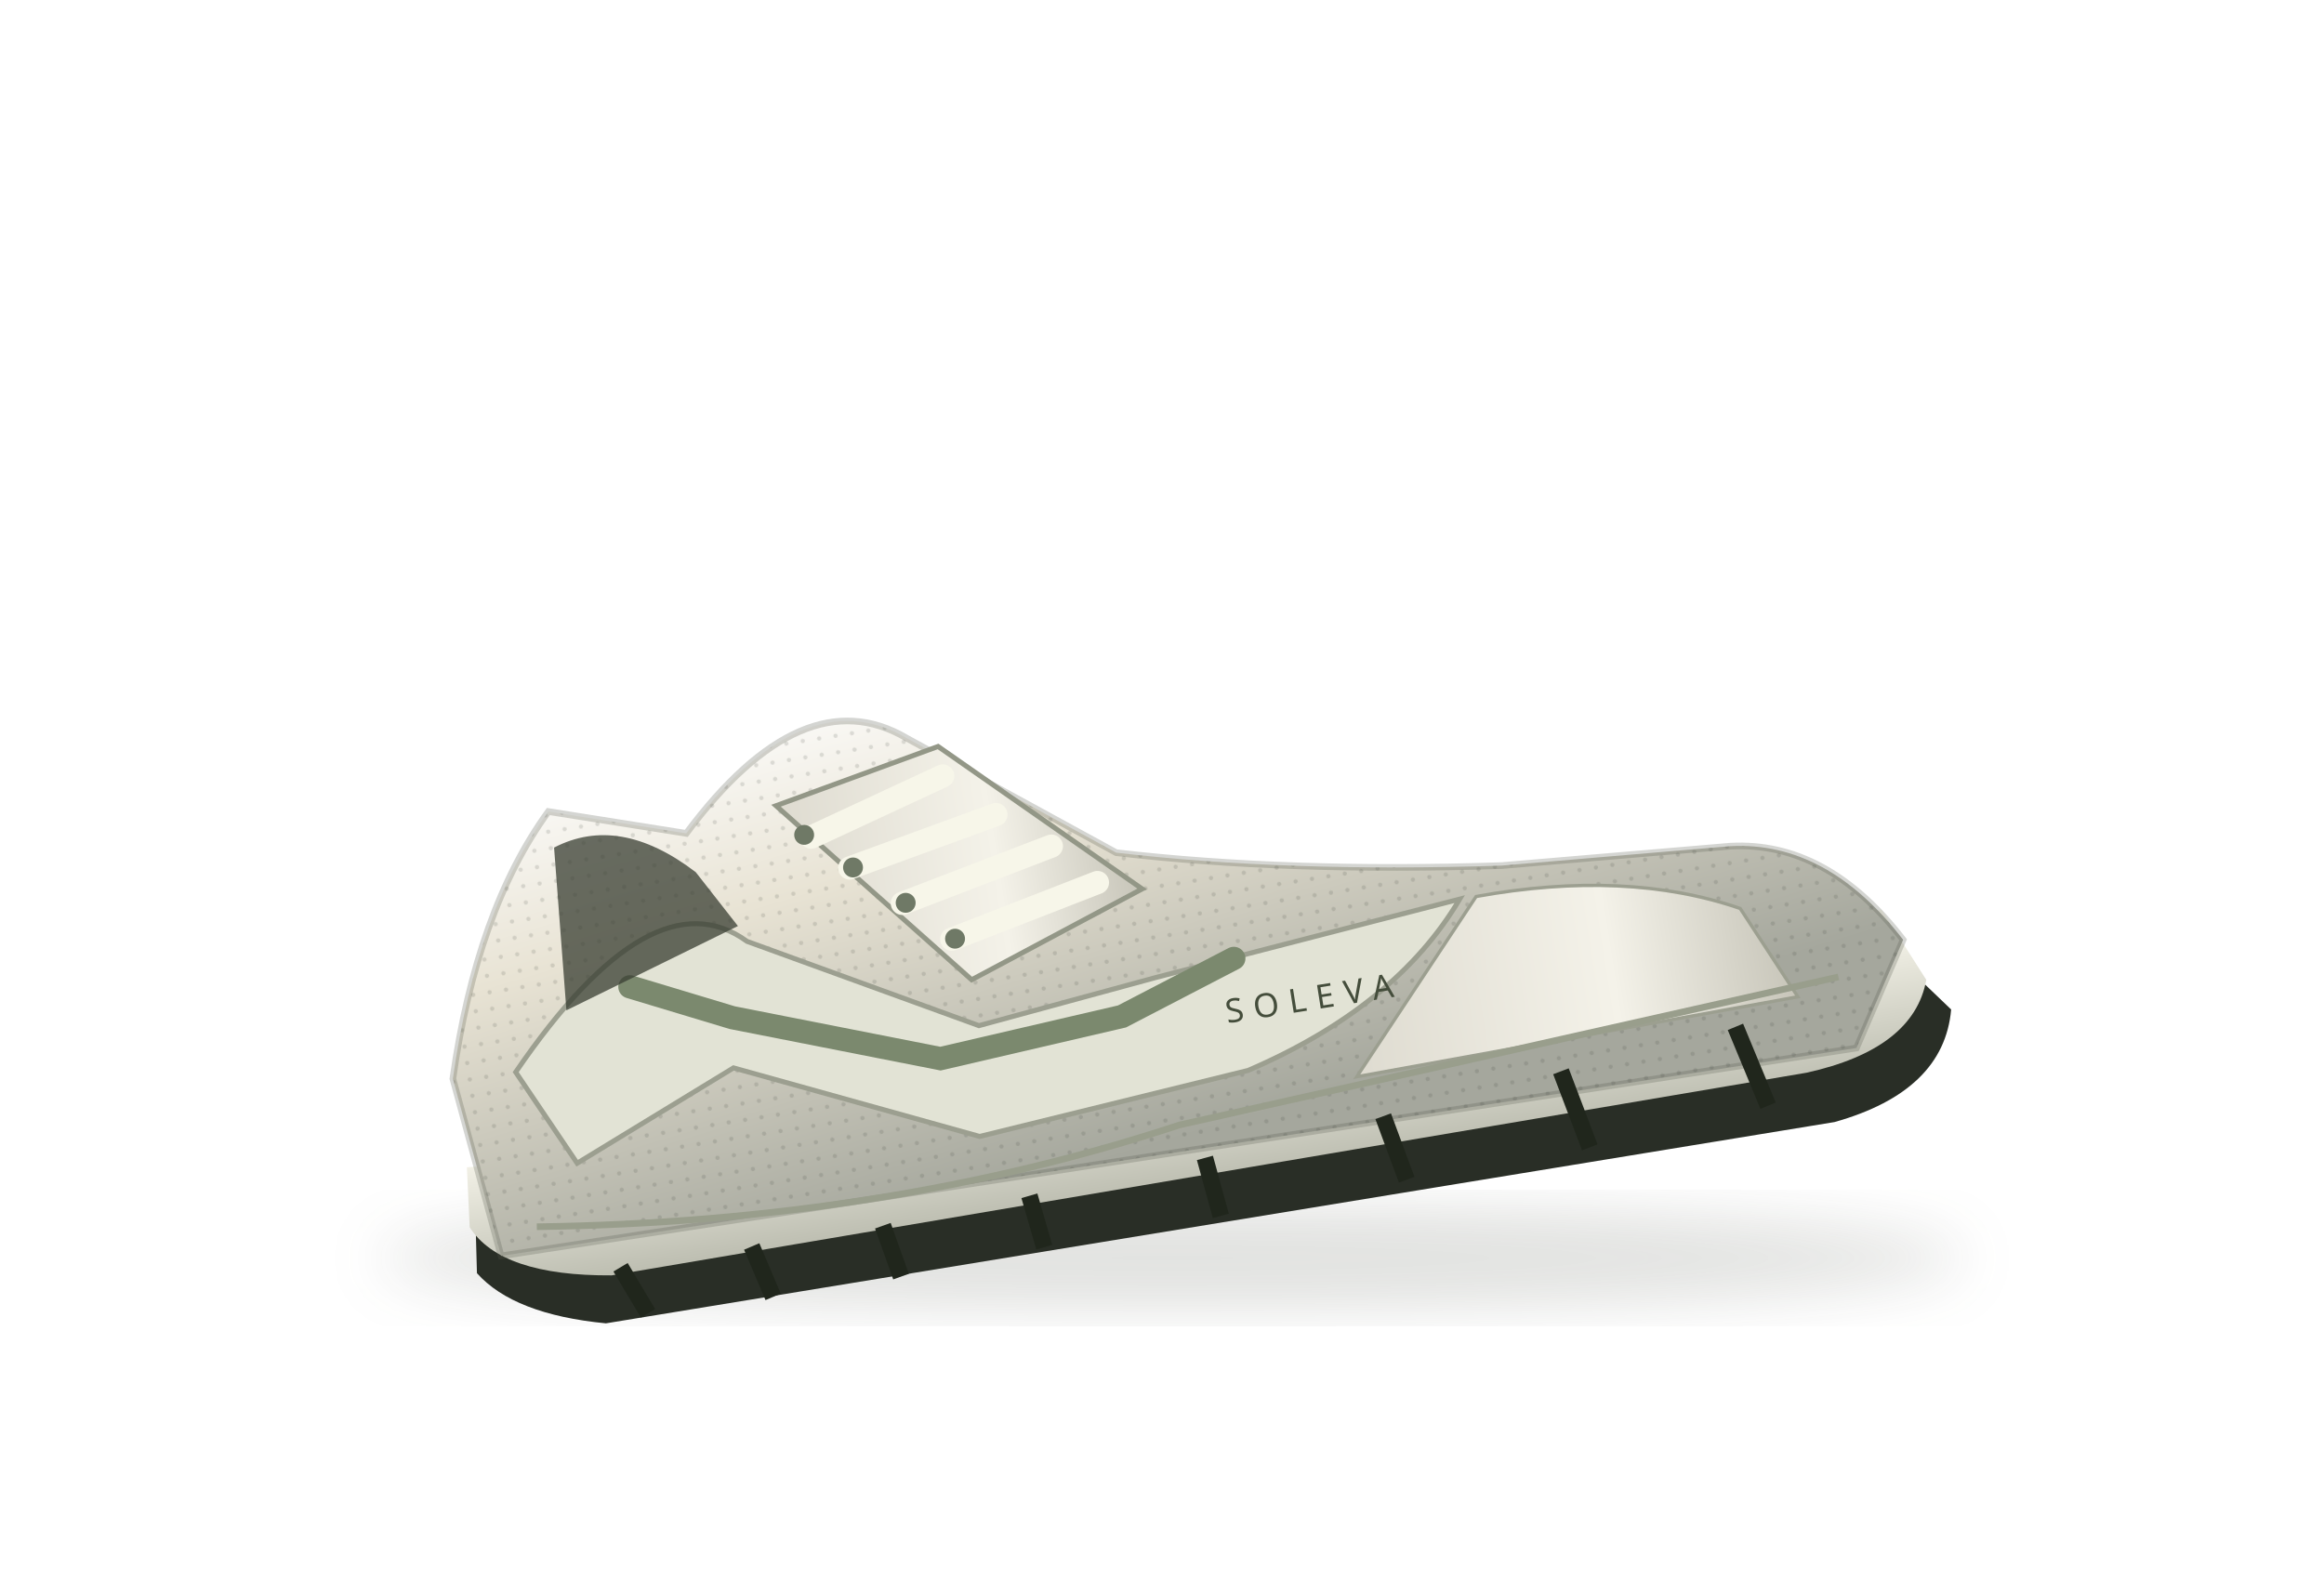
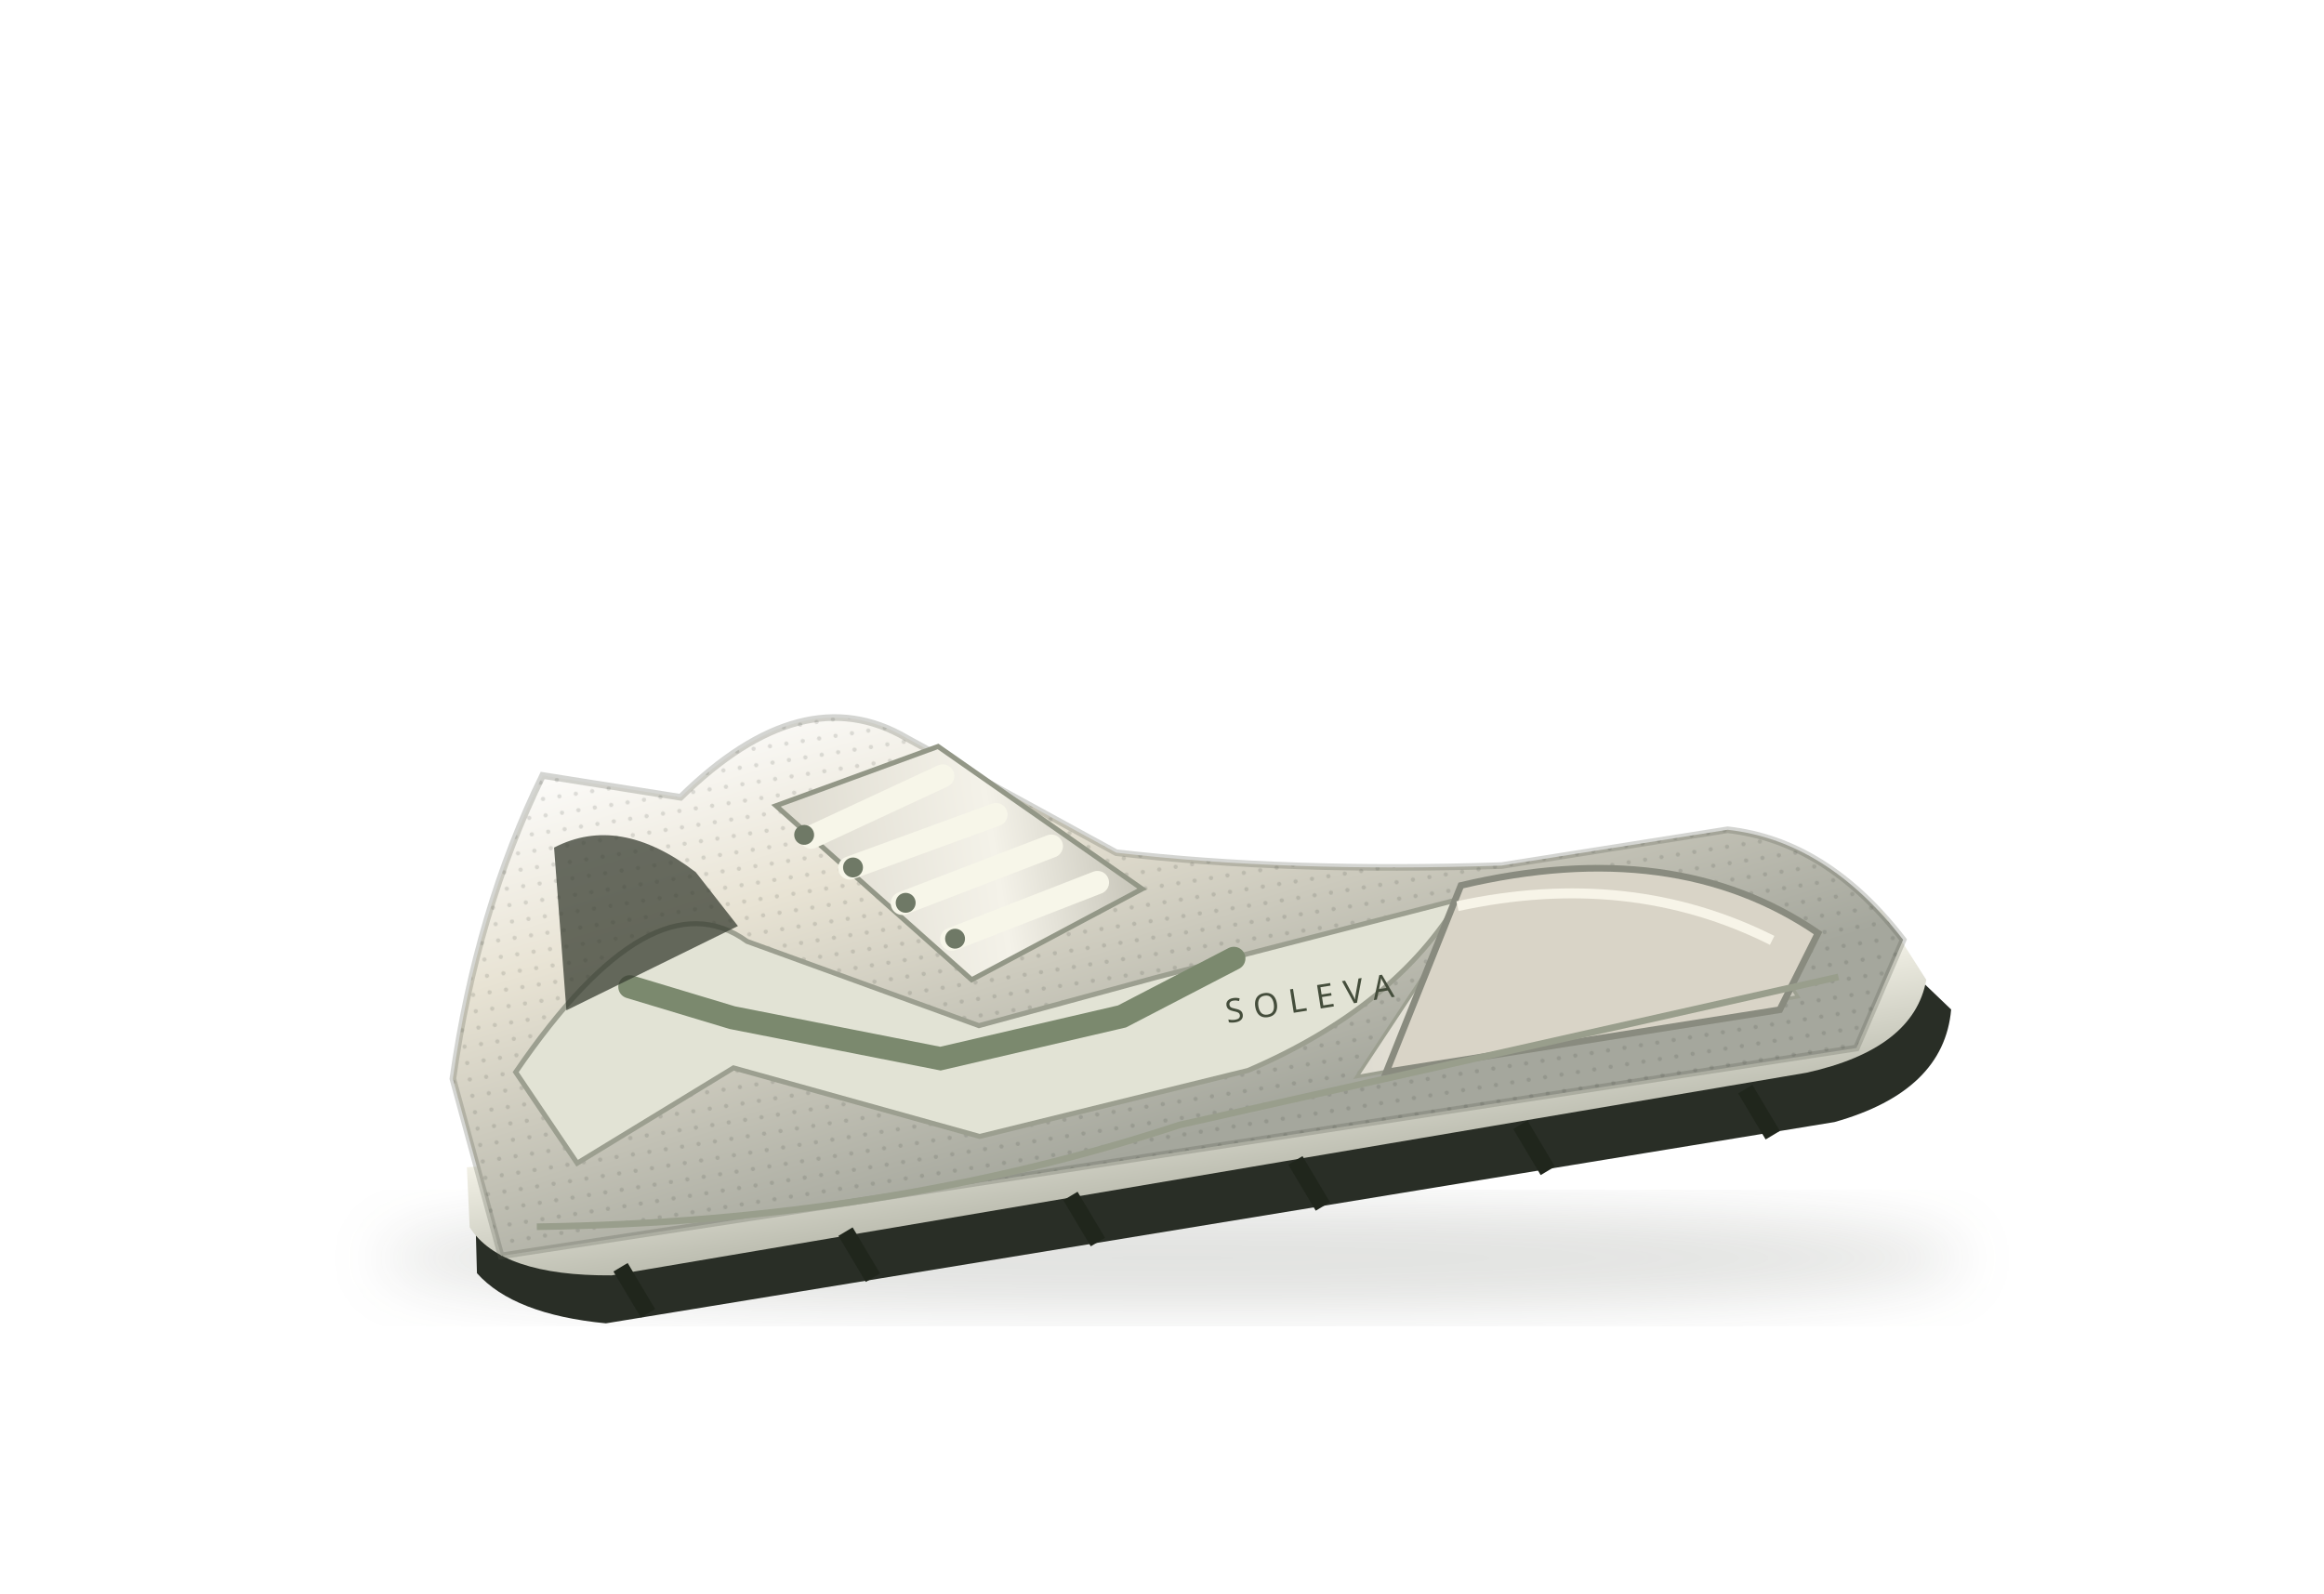
<svg xmlns="http://www.w3.org/2000/svg" viewBox="0 0 700 480">
  <defs>
    <linearGradient id="u" x1="0" y1="0" x2="0.4" y2="1">
      <stop stop-color="#ffffff" />
      <stop offset=".38" stop-color="#e8e3d4" />
      <stop offset="1" stop-color="#a5a79d" />
    </linearGradient>
    <linearGradient id="s" x2="0" y2="1">
      <stop stop-color="#fffdf3" />
      <stop offset="1" stop-color="#bdbeb1" />
    </linearGradient>
    <linearGradient id="p">
      <stop stop-color="#dedbd0" />
      <stop offset=".6" stop-color="#f4f2e9" />
      <stop offset="1" stop-color="#c7c5b9" />
    </linearGradient>
    <pattern id="mesh" width="5" height="5" patternUnits="userSpaceOnUse">
      <circle cx="2" cy="2" r=".65" fill="#343830" opacity=".2" />
    </pattern>
    <filter id="blur">
      <feGaussianBlur stdDeviation="9" />
    </filter>
  </defs>
  <ellipse cx="353" cy="379" rx="239" ry="17" fill="#3b4032" opacity=".15" filter="url(#blur)" />
  <g transform="rotate(-9 350 280)">
    <path d="M133 327 Q252 343 344 335 L562 316 L581 341 Q575 365 541 369 L166 371 Q139 364 130 350Z" fill="#292e26" />
    <path d="M132 318 Q240 329 337 320 L565 308 L575 331 Q568 351 535 353 L170 357 Q137 352 130 336Z" fill="url(#s)" />
-     <path d="M132 291 Q147 242 173 216 L213 229 Q255 188 283 211 L340 255 Q390 269 454 277 L523 282 Q552 285 570 318 L551 348 L138 346 Z" fill="url(#u)" stroke="#555b4c" stroke-opacity=".25" stroke-width="2" />
-     <path d="M132 291 Q147 242 173 216 L213 229 Q255 188 283 211 L340 255 Q390 269 454 277 L523 282 Q552 285 570 318 L551 348 L138 346 Z" fill="url(#mesh)" opacity=".7" />
+     <path d="M132 291 Q147 242 173 205 L213 218 Q255 188 283 211 L340 255 Q390 269 454 277 L523 277 Q552 285 570 318 L551 348 L138 346 Z" fill="url(#u)" stroke="#555b4c" stroke-opacity=".25" stroke-width="2" />
+     <path d="M132 291 Q147 242 173 205 L213 218 Q255 188 283 211 L340 255 Q390 269 454 277 L523 277 Q552 285 570 318 L551 348 L138 346 Z" fill="url(#mesh)" opacity=".7" />
    <path d="M151 292 Q201 239 226 264 L291 300 L346 294 L440 285 Q416 314 369 326 L286 333 L216 301 L165 322Z" fill="#e2e3d5" stroke="#9c9f90" stroke-width="1.5" />
    <path d="M189 272L218 286 L278 308 L334 304 L370 292" fill="none" stroke="#7b896e" stroke-width="7" stroke-linecap="round" />
    <path d="M445 285 Q491 284 523 301L536 330 L401 333Z" fill="url(#p)" stroke="#9c9f90" stroke-width="1" />
+     <path d="M441 281Q507 276 545 312L530 333L410 333Z" fill="#d9d4c7" stroke="#898b7f" stroke-width="2" />
+     <path d="M439 287Q492 284 531 312" fill="none" stroke="#f7f4e8" stroke-width="3" />
    <path d="M173 227Q194 220 214 241L224 259L169 276Z" fill="#383d32" opacity=".75" />
    <path d="M241 225L292 215L346 267L291 286Z" fill="url(#p)" stroke="#939787" stroke-width="1.5" />
    <g stroke="#f7f6e9" stroke-width="7" stroke-linecap="round">
      <path d="M250 236L292 224M260 247L306 238M274 260L321 250M287 273L333 263" />
    </g>
    <g fill="#6f7966">
      <circle cx="248" cy="235" r="3" />
      <circle cx="261" cy="247" r="3" />
      <circle cx="275" cy="260" r="3" />
      <circle cx="288" cy="273" r="3" />
    </g>
    <path d="M150 339Q254 354 346 339L549 326" fill="none" stroke="#999e8c" stroke-width="2" />
-     <g stroke="#20261c" stroke-width="5">
-       <path d="M173 355L179 370M213 355L217 371M253 355L256 371M298 353L300 369M352 350L354 368M407 346L411 366M462 341L467 365M516 336L522 361" />
-     </g>
+     <path d="M173 355L179 370" stroke="#20261c" stroke-width="5" />
+     <path d="M241.6 355L247.6 370" stroke="#20261c" stroke-width="5" />
+     <path d="M310.2 355L316.2 370" stroke="#20261c" stroke-width="5" />
+     <path d="M378.8 355L384.8 370" stroke="#20261c" stroke-width="5" />
+     <path d="M447.4 355L453.4 370" stroke="#20261c" stroke-width="5" />
+     <path d="M516 355L522 370" stroke="#20261c" stroke-width="5" />
    <text x="365" y="311" fill="#444d3b" font-family="sans-serif" font-size="10" letter-spacing="3">SOLEVA</text>
  </g>
</svg>
